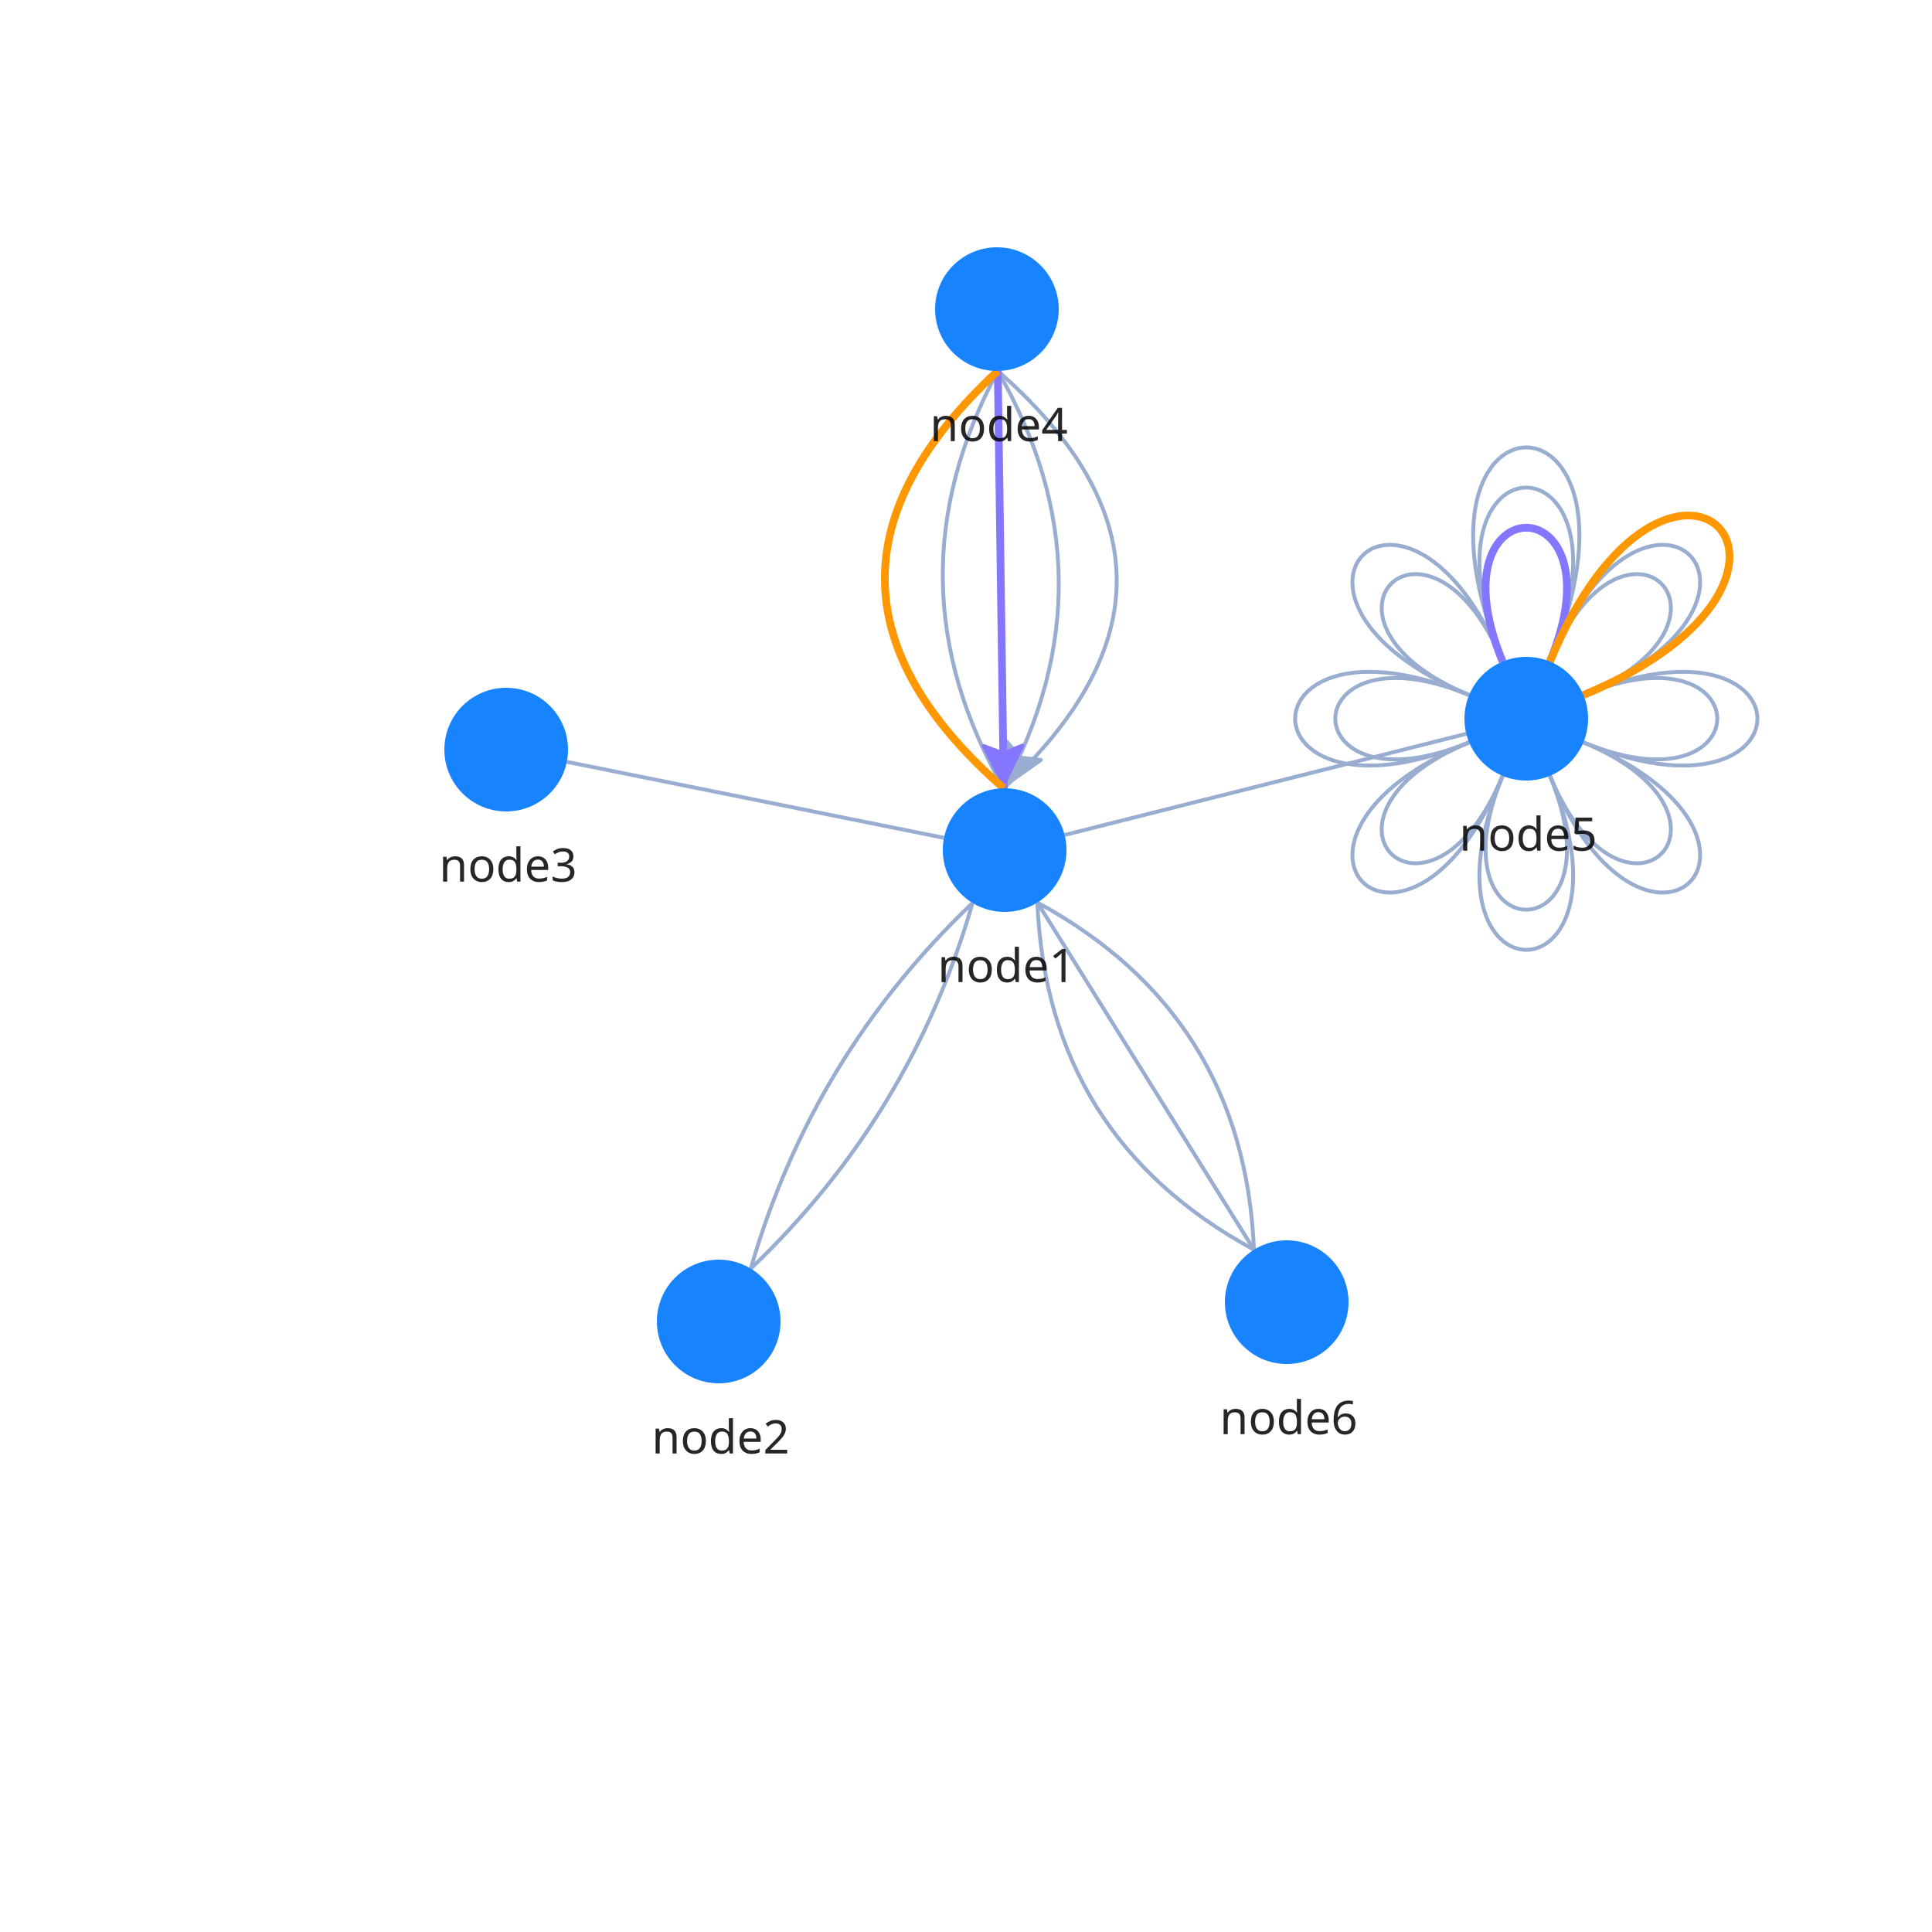
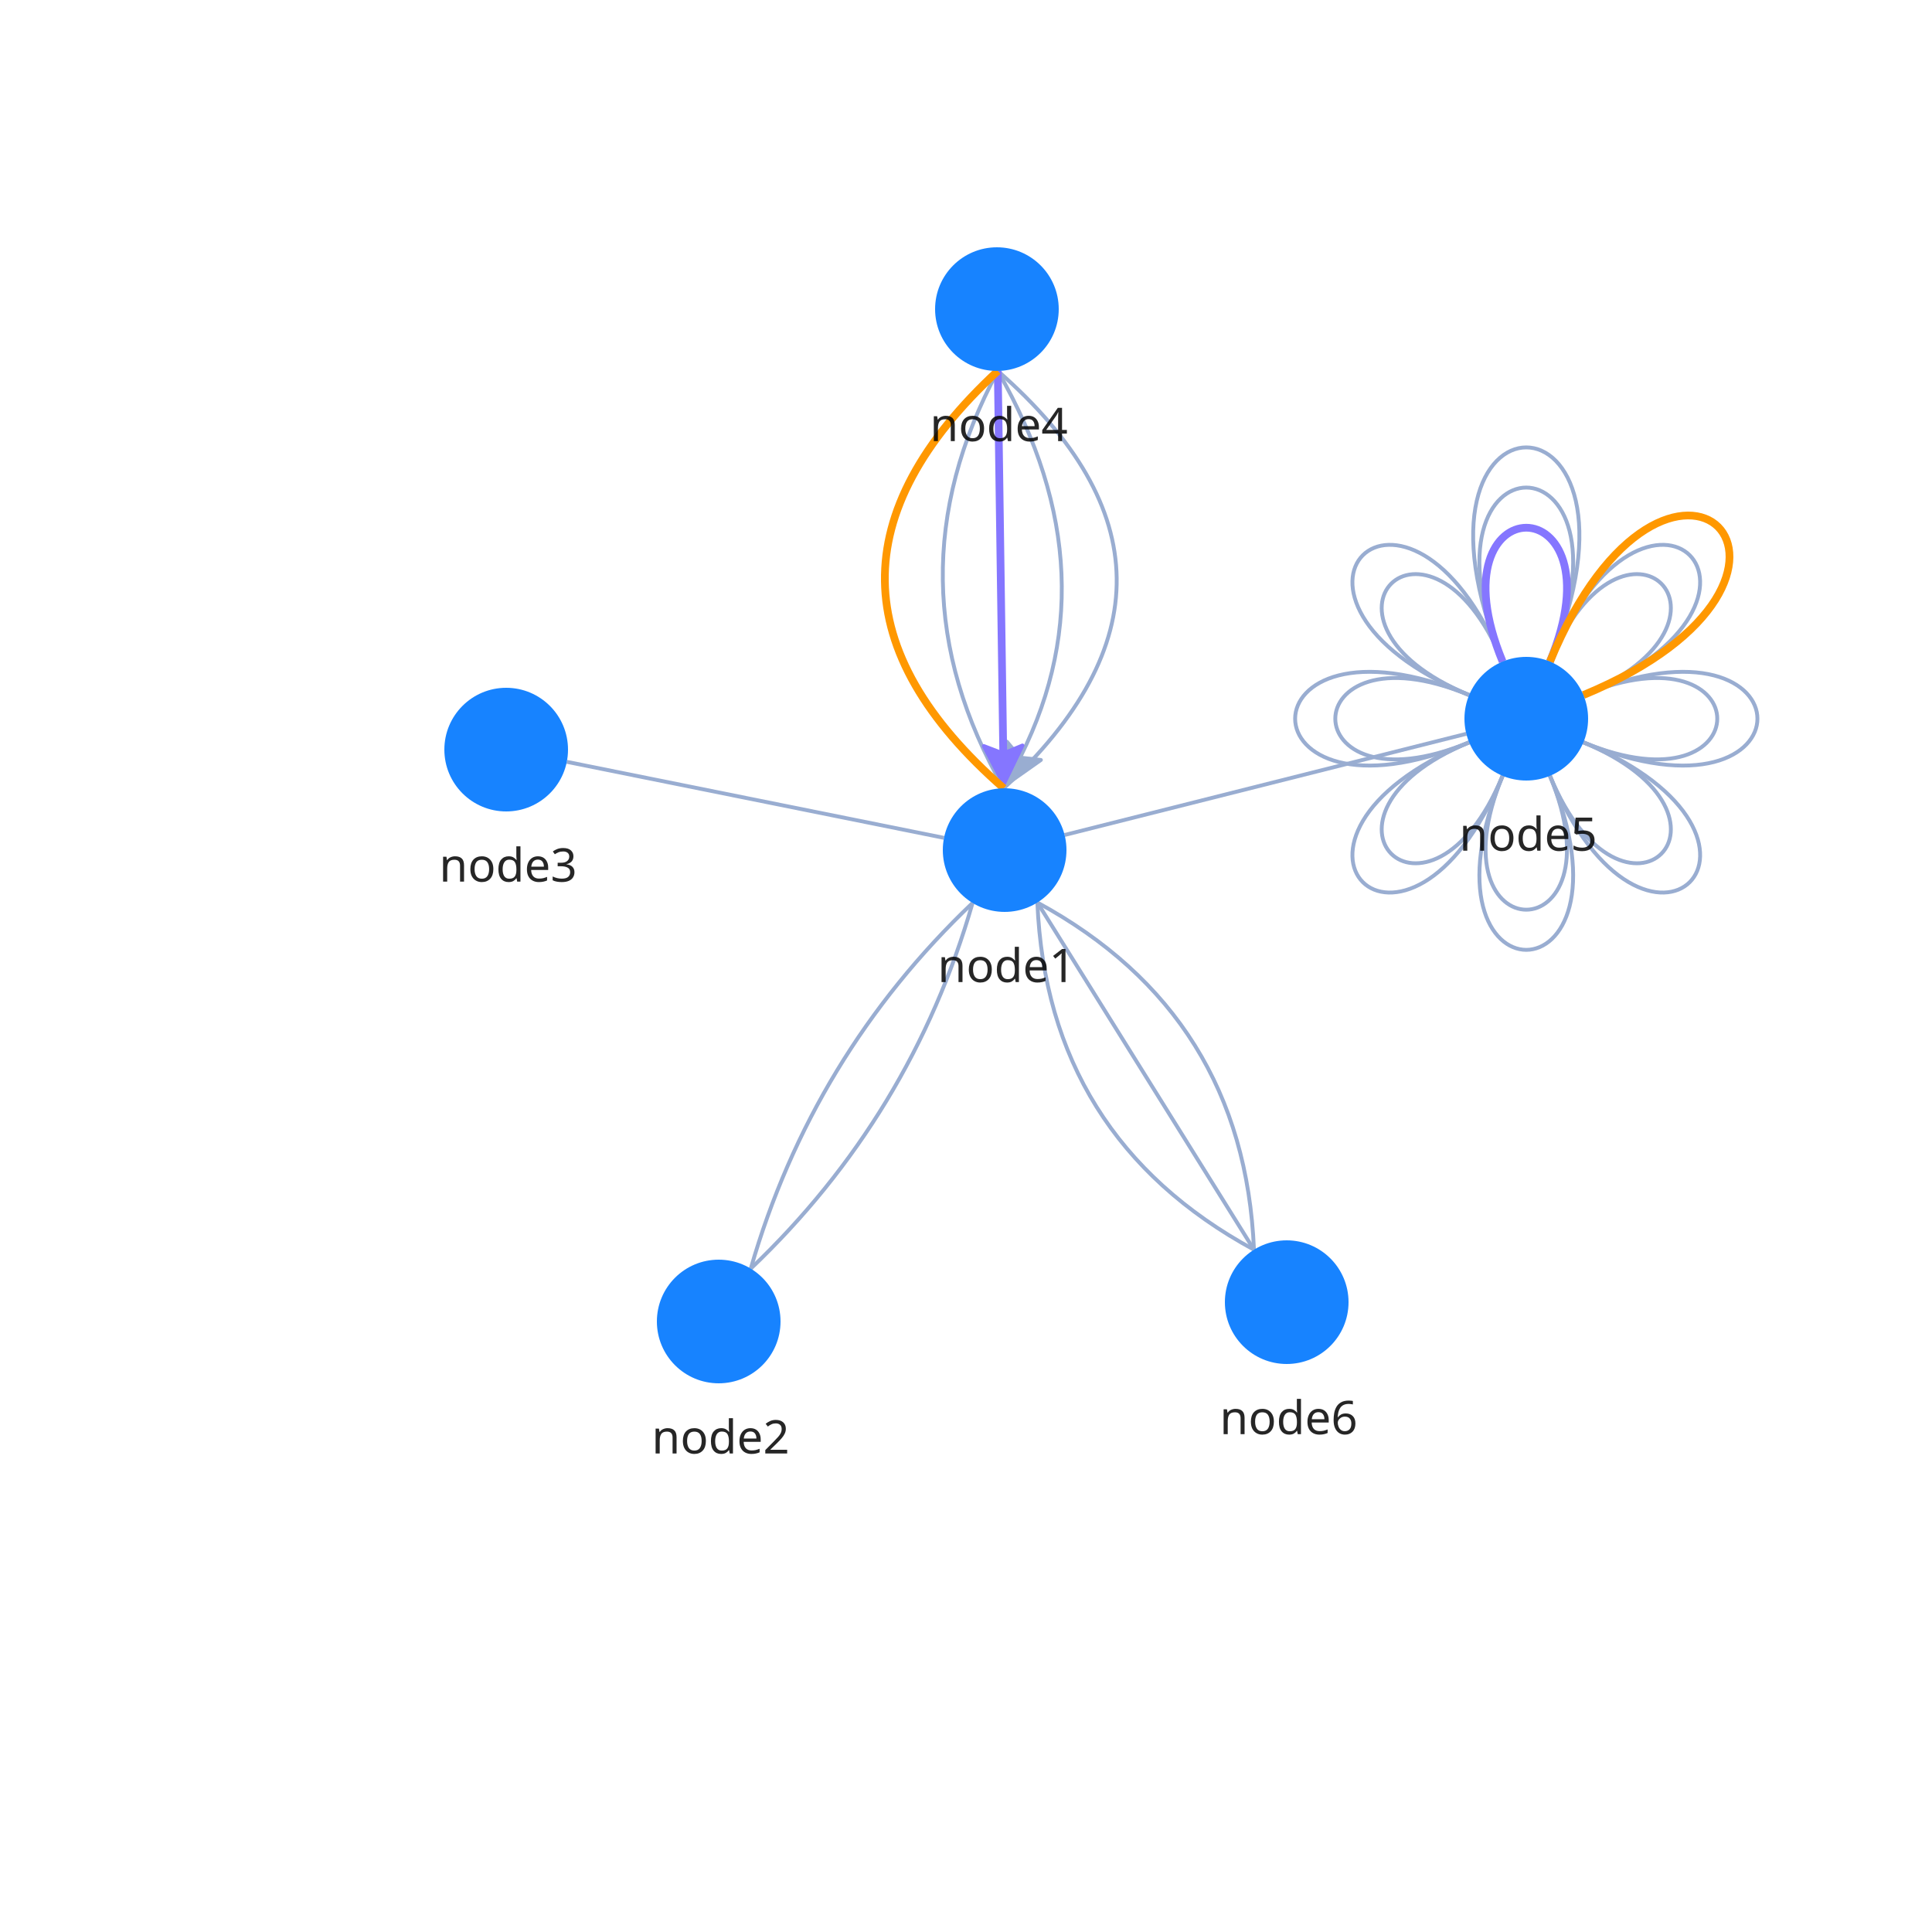
<svg xmlns="http://www.w3.org/2000/svg" width="500" height="500" style="background: transparent; position: absolute; outline: none;" color-interpolation-filters="sRGB" tabindex="1">
  <defs />
  <g>
    <g fill="none">
      <g fill="none" class="elements">
        <g fill="none" marker-start="false" marker-end="true">
          <g fill="none" marker-start="false" marker-end="true" stroke="transparent" stroke-width="3" />
          <g>
-             <path fill="none" d="M 258.229,95.998 Q 288.997 149.571,259.771 204.002 L 262.61,198.715" class="key" stroke-width="1" stroke="rgba(153,173,209,1)" />
-             <path fill="none" d="M 258.229,95.998 Q 273.998 149.786,259.771 204.002 L 261.294,198.198" class="key" stroke-width="3" stroke="transparent" />
+             <path fill="none" d="M 258.229,95.998 Q 288.997 149.571,262.61 198.715" class="key" stroke-width="1" stroke="rgba(153,173,209,1)" />
+             <path fill="none" d="M 258.229,95.998 Q 273.998 149.786,261.294 198.198" class="key" stroke-width="3" stroke="transparent" />
            <g transform="matrix(0.473057,-0.881032,0.881032,0.473057,262.6098,198.7154)">
              <path fill="rgba(153,173,209,1)" d="M -5,0 L 5,-5 L 3,0 L 5,5 Z" stroke="rgba(153,173,209,1)" width="10" height="10" stroke-dasharray="0,0" stroke-linejoin="round" stroke-width="1" />
            </g>
          </g>
        </g>
        <g fill="none" marker-start="false" marker-end="false">
          <g fill="none" marker-start="false" marker-end="false" stroke="transparent" stroke-width="3" />
          <g>
            <path fill="none" d="M 258.229,95.998 Q 229.003 150.429,259.771 204.002" class="key" stroke-width="1" stroke="rgba(153,173,209,1)" />
            <path fill="none" d="M 258.229,95.998 Q 214.005 150.643,259.771 204.002" class="key" stroke-width="3" stroke="transparent" />
          </g>
        </g>
        <g fill="none" marker-start="false" marker-end="false">
          <g fill="none" marker-start="false" marker-end="false" stroke="transparent" stroke-width="3" />
          <g>
            <path fill="none" d="M 259.771,204.002 Q 318.994 149.143,258.229 95.998" class="key" stroke-width="1" stroke="rgba(153,173,209,1)" />
            <path fill="none" d="M 259.771,204.002 Q 303.995 149.357,258.229 95.998" class="key" stroke-width="3" stroke="transparent" />
          </g>
        </g>
        <g fill="none" marker-start="false" marker-end="false">
          <g fill="none" marker-start="false" marker-end="false" stroke="transparent" stroke-width="3" />
          <g>
            <path fill="none" d="M 251.702,233.68 Q 210.175 273.221,194.298 328.32" class="key" stroke-width="1" stroke="rgba(153,173,209,1)" />
            <path fill="none" d="M 251.702,233.68 Q 210.175 273.221,194.298 328.32" class="key" stroke-width="3" stroke="transparent" />
          </g>
        </g>
        <g fill="none" marker-start="false" marker-end="false">
          <g fill="none" marker-start="false" marker-end="false" stroke="transparent" stroke-width="3" />
          <g>
            <path fill="none" d="M 268.47,233.574 Q 271.048 294.38,324.53 323.426" class="key" stroke-width="1" stroke="rgba(153,173,209,1)" />
            <path fill="none" d="M 268.47,233.574 Q 271.048 294.38,324.53 323.426" class="key" stroke-width="3" stroke="transparent" />
          </g>
        </g>
        <g fill="none" marker-start="false" marker-end="false">
          <g fill="none" marker-start="false" marker-end="false" stroke="transparent" stroke-width="3" />
          <g>
            <path fill="none" d="M 268.47,233.574 Q 321.952 262.62,324.53 323.426" class="key" stroke-width="1" stroke="rgba(153,173,209,1)" />
            <path fill="none" d="M 268.47,233.574 Q 321.952 262.62,324.53 323.426" class="key" stroke-width="3" stroke="transparent" />
          </g>
        </g>
        <g fill="none" marker-start="false" marker-end="false">
          <g fill="none" marker-start="false" marker-end="false" stroke="transparent" stroke-width="3" />
          <g>
            <path fill="none" d="M 401.123,171.218 C 420.257 125.024,455.976 160.743,409.782 179.877" class="key" stroke-width="1" stroke="rgba(153,173,209,1)" />
            <path fill="none" d="M 401.123,171.218 C 420.257 125.024,455.976 160.743,409.782 179.877" class="key" stroke-width="3" stroke="transparent" />
          </g>
        </g>
        <g fill="none" marker-start="false" marker-end="false">
          <g fill="none" marker-start="false" marker-end="false" stroke="transparent" stroke-width="3" />
          <g>
            <path fill="none" d="M 409.782,179.877 C 455.976 160.743,455.976 211.257,409.782 192.123" class="key" stroke-width="1" stroke="rgba(153,173,209,1)" />
            <path fill="none" d="M 409.782,179.877 C 455.976 160.743,455.976 211.257,409.782 192.123" class="key" stroke-width="3" stroke="transparent" />
          </g>
        </g>
        <g fill="none" marker-start="false" marker-end="false">
          <g fill="none" marker-start="false" marker-end="false" stroke="transparent" stroke-width="3" />
          <g>
            <path fill="none" d="M 409.782,192.123 C 455.976 211.257,420.257 246.976,401.123 200.782" class="key" stroke-width="1" stroke="rgba(153,173,209,1)" />
            <path fill="none" d="M 409.782,192.123 C 455.976 211.257,420.257 246.976,401.123 200.782" class="key" stroke-width="3" stroke="transparent" />
          </g>
        </g>
        <g fill="none" marker-start="false" marker-end="false">
          <g fill="none" marker-start="false" marker-end="false" stroke="transparent" stroke-width="3" />
          <g>
            <path fill="none" d="M 401.123,200.782 C 420.257 246.976,369.743 246.976,388.877 200.782" class="key" stroke-width="1" stroke="rgba(153,173,209,1)" />
            <path fill="none" d="M 401.123,200.782 C 420.257 246.976,369.743 246.976,388.877 200.782" class="key" stroke-width="3" stroke="transparent" />
          </g>
        </g>
        <g fill="none" marker-start="false" marker-end="false">
          <g fill="none" marker-start="false" marker-end="false" stroke="transparent" stroke-width="3" />
          <g>
            <path fill="none" d="M 388.877,200.782 C 369.743 246.976,334.024 211.257,380.218 192.123" class="key" stroke-width="1" stroke="rgba(153,173,209,1)" />
            <path fill="none" d="M 388.877,200.782 C 369.743 246.976,334.024 211.257,380.218 192.123" class="key" stroke-width="3" stroke="transparent" />
          </g>
        </g>
        <g fill="none" marker-start="false" marker-end="false">
          <g fill="none" marker-start="false" marker-end="false" stroke="transparent" stroke-width="3" />
          <g>
            <path fill="none" d="M 380.218,192.123 C 334.024 211.257,334.024 160.743,380.218 179.877" class="key" stroke-width="1" stroke="rgba(153,173,209,1)" />
            <path fill="none" d="M 380.218,192.123 C 334.024 211.257,334.024 160.743,380.218 179.877" class="key" stroke-width="3" stroke="transparent" />
          </g>
        </g>
        <g fill="none" marker-start="false" marker-end="false">
          <g fill="none" marker-start="false" marker-end="false" stroke="transparent" stroke-width="3" />
          <g>
            <path fill="none" d="M 380.218,179.877 C 334.024 160.743,369.743 125.024,388.877 171.218" class="key" stroke-width="1" stroke="rgba(153,173,209,1)" />
            <path fill="none" d="M 380.218,179.877 C 334.024 160.743,369.743 125.024,388.877 171.218" class="key" stroke-width="3" stroke="transparent" />
          </g>
        </g>
        <g fill="none" marker-start="false" marker-end="false">
          <g fill="none" marker-start="false" marker-end="false" stroke="transparent" stroke-width="3" />
          <g>
            <path fill="none" d="M 388.877,171.218 C 364.003 111.166,425.997 111.166,401.123 171.218" class="key" stroke-width="1" stroke="rgba(153,173,209,1)" />
            <path fill="none" d="M 388.877,171.218 C 364.003 111.166,425.997 111.166,401.123 171.218" class="key" stroke-width="3" stroke="transparent" />
          </g>
        </g>
        <g fill="none" marker-start="false" marker-end="false">
          <g fill="none" marker-start="false" marker-end="false" stroke="transparent" stroke-width="3" />
          <g>
            <path fill="none" d="M 401.123,171.218 C 425.997 111.166,469.834 155.003,409.782 179.877" class="key" stroke-width="1" stroke="rgba(153,173,209,1)" />
            <path fill="none" d="M 401.123,171.218 C 425.997 111.166,469.834 155.003,409.782 179.877" class="key" stroke-width="3" stroke="transparent" />
          </g>
        </g>
        <g fill="none" marker-start="false" marker-end="false">
          <g fill="none" marker-start="false" marker-end="false" stroke="transparent" stroke-width="3" />
          <g>
            <path fill="none" d="M 409.782,179.877 C 469.834 155.003,469.834 216.997,409.782 192.123" class="key" stroke-width="1" stroke="rgba(153,173,209,1)" />
            <path fill="none" d="M 409.782,179.877 C 469.834 155.003,469.834 216.997,409.782 192.123" class="key" stroke-width="3" stroke="transparent" />
          </g>
        </g>
        <g fill="none" marker-start="false" marker-end="false">
          <g fill="none" marker-start="false" marker-end="false" stroke="transparent" stroke-width="3" />
          <g>
            <path fill="none" d="M 409.782,192.123 C 469.834 216.997,425.997 260.834,401.123 200.782" class="key" stroke-width="1" stroke="rgba(153,173,209,1)" />
            <path fill="none" d="M 409.782,192.123 C 469.834 216.997,425.997 260.834,401.123 200.782" class="key" stroke-width="3" stroke="transparent" />
          </g>
        </g>
        <g fill="none" marker-start="false" marker-end="false">
          <g fill="none" marker-start="false" marker-end="false" stroke="transparent" stroke-width="3" />
          <g>
            <path fill="none" d="M 401.123,200.782 C 425.997 260.834,364.003 260.834,388.877 200.782" class="key" stroke-width="1" stroke="rgba(153,173,209,1)" />
            <path fill="none" d="M 401.123,200.782 C 425.997 260.834,364.003 260.834,388.877 200.782" class="key" stroke-width="3" stroke="transparent" />
          </g>
        </g>
        <g fill="none" marker-start="false" marker-end="false">
          <g fill="none" marker-start="false" marker-end="false" stroke="transparent" stroke-width="3" />
          <g>
            <path fill="none" d="M 388.877,200.782 C 364.003 260.834,320.166 216.997,380.218 192.123" class="key" stroke-width="1" stroke="rgba(153,173,209,1)" />
            <path fill="none" d="M 388.877,200.782 C 364.003 260.834,320.166 216.997,380.218 192.123" class="key" stroke-width="3" stroke="transparent" />
          </g>
        </g>
        <g fill="none" marker-start="false" marker-end="false">
          <g fill="none" marker-start="false" marker-end="false" stroke="transparent" stroke-width="3" />
          <g>
            <path fill="none" d="M 380.218,192.123 C 320.166 216.997,320.166 155.003,380.218 179.877" class="key" stroke-width="1" stroke="rgba(153,173,209,1)" />
            <path fill="none" d="M 380.218,192.123 C 320.166 216.997,320.166 155.003,380.218 179.877" class="key" stroke-width="3" stroke="transparent" />
          </g>
        </g>
        <g fill="none" marker-start="false" marker-end="false">
          <g fill="none" marker-start="false" marker-end="false" stroke="transparent" stroke-width="3" />
          <g>
            <path fill="none" d="M 380.218,179.877 C 320.166 155.003,364.003 111.166,388.877 171.218" class="key" stroke-width="1" stroke="rgba(153,173,209,1)" />
            <path fill="none" d="M 380.218,179.877 C 320.166 155.003,364.003 111.166,388.877 171.218" class="key" stroke-width="3" stroke="transparent" />
          </g>
        </g>
        <g fill="none" marker-start="false" marker-end="false">
          <g fill="none" marker-start="false" marker-end="false" stroke="transparent" stroke-width="3" />
          <g>
            <path fill="none" d="M 388.877,171.218 C 358.262 97.308,431.738 97.308,401.123 171.218" class="key" stroke-width="1" stroke="rgba(153,173,209,1)" />
            <path fill="none" d="M 388.877,171.218 C 358.262 97.308,431.738 97.308,401.123 171.218" class="key" stroke-width="3" stroke="transparent" />
          </g>
        </g>
        <g fill="none" marker-start="true" marker-end="false">
          <g fill="none" marker-start="true" marker-end="false" stroke="transparent" stroke-width="4" />
          <g>
-             <path fill="none" d="M 259.686,198.002 L 259.771,204.002 Q 259 150,258.229 95.998" class="key" stroke-width="2" stroke="rgba(133,118,255,1)" />
-             <path fill="none" d="M 258.083,198.244 L 259.771,204.002 Q 244.002 150.214,258.229 95.998" class="key" stroke-width="4" stroke="transparent" />
+             <path fill="none" d="M 259.686,198.002 Q 259 150,258.229 95.998" class="key" stroke-width="2" stroke="rgba(133,118,255,1)" />
+             <path fill="none" d="M 258.083,198.244 Q 244.002 150.214,258.229 95.998" class="key" stroke-width="4" stroke="transparent" />
            <g transform="matrix(-0.014284,-0.999898,0.999898,-0.014284,259.6858,198.0022)">
              <path fill="rgba(133,118,255,1)" d="M -5,0 L 5,-5 L 3,0 L 5,5 Z" stroke="rgba(133,118,255,1)" width="10" height="10" stroke-dasharray="0,0" stroke-linejoin="round" stroke-width="1" />
            </g>
          </g>
        </g>
        <g fill="none" marker-start="false" marker-end="false">
          <g fill="none" marker-start="false" marker-end="false" stroke="transparent" stroke-width="3" />
          <g>
            <path fill="none" d="M 251.702,233.68 Q 235.825 288.779,194.298 328.32" class="key" stroke-width="1" stroke="rgba(153,173,209,1)" />
            <path fill="none" d="M 251.702,233.68 Q 235.825 288.779,194.298 328.32" class="key" stroke-width="3" stroke="transparent" />
          </g>
        </g>
        <g fill="none" marker-start="false" marker-end="false">
          <g fill="none" marker-start="false" marker-end="false" stroke="transparent" stroke-width="3" />
          <g>
            <path fill="none" d="M 244.315,216.839 Q 195.5 207,146.685 197.161" class="key" stroke-width="1" stroke="rgba(153,173,209,1)" />
            <path fill="none" d="M 244.315,216.839 Q 195.5 207,146.685 197.161" class="key" stroke-width="3" stroke="transparent" />
          </g>
        </g>
        <g fill="none" marker-start="false" marker-end="false">
          <g fill="none" marker-start="false" marker-end="false" stroke="transparent" stroke-width="3" />
          <g>
            <path fill="none" d="M 275.515,216.092 Q 327.5 203,379.485 189.908" class="key" stroke-width="1" stroke="rgba(153,173,209,1)" />
            <path fill="none" d="M 275.515,216.092 Q 327.5 203,379.485 189.908" class="key" stroke-width="3" stroke="transparent" />
          </g>
        </g>
        <g fill="none" marker-start="false" marker-end="false">
          <g fill="none" marker-start="false" marker-end="false" stroke="transparent" stroke-width="3" />
          <g>
            <path fill="none" d="M 268.47,233.574 Q 296.5 278.5,324.53 323.426" class="key" stroke-width="1" stroke="rgba(153,173,209,1)" />
            <path fill="none" d="M 268.47,233.574 Q 296.5 278.5,324.53 323.426" class="key" stroke-width="3" stroke="transparent" />
          </g>
        </g>
        <g fill="none" marker-start="false" marker-end="false">
          <g fill="none" marker-start="false" marker-end="false" stroke="transparent" stroke-width="4" />
          <g>
            <path fill="none" d="M 388.877,171.218 C 369.743 125.024,420.257 125.024,401.123 171.218" class="key" stroke-width="2" stroke="rgba(133,118,255,1)" />
            <path fill="none" d="M 388.877,171.218 C 369.743 125.024,420.257 125.024,401.123 171.218" class="key" stroke-width="4" stroke="transparent" />
          </g>
        </g>
        <g fill="none" marker-start="false" marker-end="false">
          <g fill="none" marker-start="false" marker-end="false" stroke="transparent" stroke-width="4" />
          <g>
            <path fill="none" d="M 259.771,204.002 Q 199.006 150.857,258.229 95.998" class="key" stroke-width="2" stroke="rgba(255,152,0,1)" />
            <path fill="none" d="M 259.771,204.002 Q 199.006 150.857,258.229 95.998" class="key" stroke-width="4" stroke="transparent" />
          </g>
        </g>
        <g fill="none" marker-start="false" marker-end="false">
          <g fill="none" marker-start="false" marker-end="false" stroke="transparent" stroke-width="4" />
          <g>
            <path fill="none" d="M 401.123,171.218 C 431.738 97.308,483.692 149.262,409.782 179.877" class="key" stroke-width="2" stroke="rgba(255,152,0,1)" />
            <path fill="none" d="M 401.123,171.218 C 431.738 97.308,483.692 149.262,409.782 179.877" class="key" stroke-width="4" stroke="transparent" />
          </g>
        </g>
        <g fill="none" x="260" y="220" transform="matrix(1,0,0,1,260,220)">
          <g>
            <circle fill="rgba(23,131,255,1)" class="key" stroke-width="0" stroke="rgba(0,0,0,1)" r="16" />
          </g>
          <g fill="none" class="label" transform="matrix(1,0,0,1,0,18)">
            <g>
              <text fill="rgba(0,0,0,1)" dominant-baseline="central" paint-order="stroke" dx="0.5" dy="11.5px" class="text" font-size="12" font-family="system-ui, sans-serif" text-anchor="middle" fill-opacity="0.85" font-weight="400">
                node1
              </text>
            </g>
          </g>
        </g>
        <g fill="none" x="186" y="342" transform="matrix(1,0,0,1,186,342)">
          <g>
            <circle fill="rgba(23,131,255,1)" class="key" stroke-width="0" stroke="rgba(0,0,0,1)" r="16" />
          </g>
          <g fill="none" class="label" transform="matrix(1,0,0,1,0,18)">
            <g>
              <text fill="rgba(0,0,0,1)" dominant-baseline="central" paint-order="stroke" dx="0.5" dy="11.5px" class="text" font-size="12" font-family="system-ui, sans-serif" text-anchor="middle" fill-opacity="0.85" font-weight="400">
                node2
              </text>
            </g>
          </g>
        </g>
        <g fill="none" x="131" y="194" transform="matrix(1,0,0,1,131,194)">
          <g>
            <circle fill="rgba(23,131,255,1)" class="key" stroke-width="0" stroke="rgba(0,0,0,1)" r="16" />
          </g>
          <g fill="none" class="label" transform="matrix(1,0,0,1,0,18)">
            <g>
              <text fill="rgba(0,0,0,1)" dominant-baseline="central" paint-order="stroke" dx="0.5" dy="11.5px" class="text" font-size="12" font-family="system-ui, sans-serif" text-anchor="middle" fill-opacity="0.85" font-weight="400">
                node3
              </text>
            </g>
          </g>
        </g>
        <g fill="none" x="258" y="80" transform="matrix(1,0,0,1,258,80)">
          <g>
            <circle fill="rgba(23,131,255,1)" class="key" stroke-width="0" stroke="rgba(0,0,0,1)" r="16" />
          </g>
          <g fill="none" class="label" transform="matrix(1,0,0,1,0,18)">
            <g>
              <text fill="rgba(0,0,0,1)" dominant-baseline="central" paint-order="stroke" dx="0.5" dy="11.5px" class="text" font-size="12" font-family="system-ui, sans-serif" text-anchor="middle" fill-opacity="0.85" font-weight="400">
                node4
              </text>
            </g>
          </g>
        </g>
        <g fill="none" x="395" y="186" transform="matrix(1,0,0,1,395,186)">
          <g>
            <circle fill="rgba(23,131,255,1)" class="key" stroke-width="0" stroke="rgba(0,0,0,1)" r="16" />
          </g>
          <g fill="none" class="label" transform="matrix(1,0,0,1,0,18)">
            <g>
              <text fill="rgba(0,0,0,1)" dominant-baseline="central" paint-order="stroke" dx="0.5" dy="11.5px" class="text" font-size="12" font-family="system-ui, sans-serif" text-anchor="middle" fill-opacity="0.85" font-weight="400">
                node5
              </text>
            </g>
          </g>
        </g>
        <g fill="none" x="333" y="337" transform="matrix(1,0,0,1,333,337)">
          <g>
            <circle fill="rgba(23,131,255,1)" class="key" stroke-width="0" stroke="rgba(0,0,0,1)" r="16" />
          </g>
          <g fill="none" class="label" transform="matrix(1,0,0,1,0,18)">
            <g>
              <text fill="rgba(0,0,0,1)" dominant-baseline="central" paint-order="stroke" dx="0.5" dy="11.5px" class="text" font-size="12" font-family="system-ui, sans-serif" text-anchor="middle" fill-opacity="0.85" font-weight="400">
                node6
              </text>
            </g>
          </g>
        </g>
      </g>
    </g>
  </g>
</svg>
